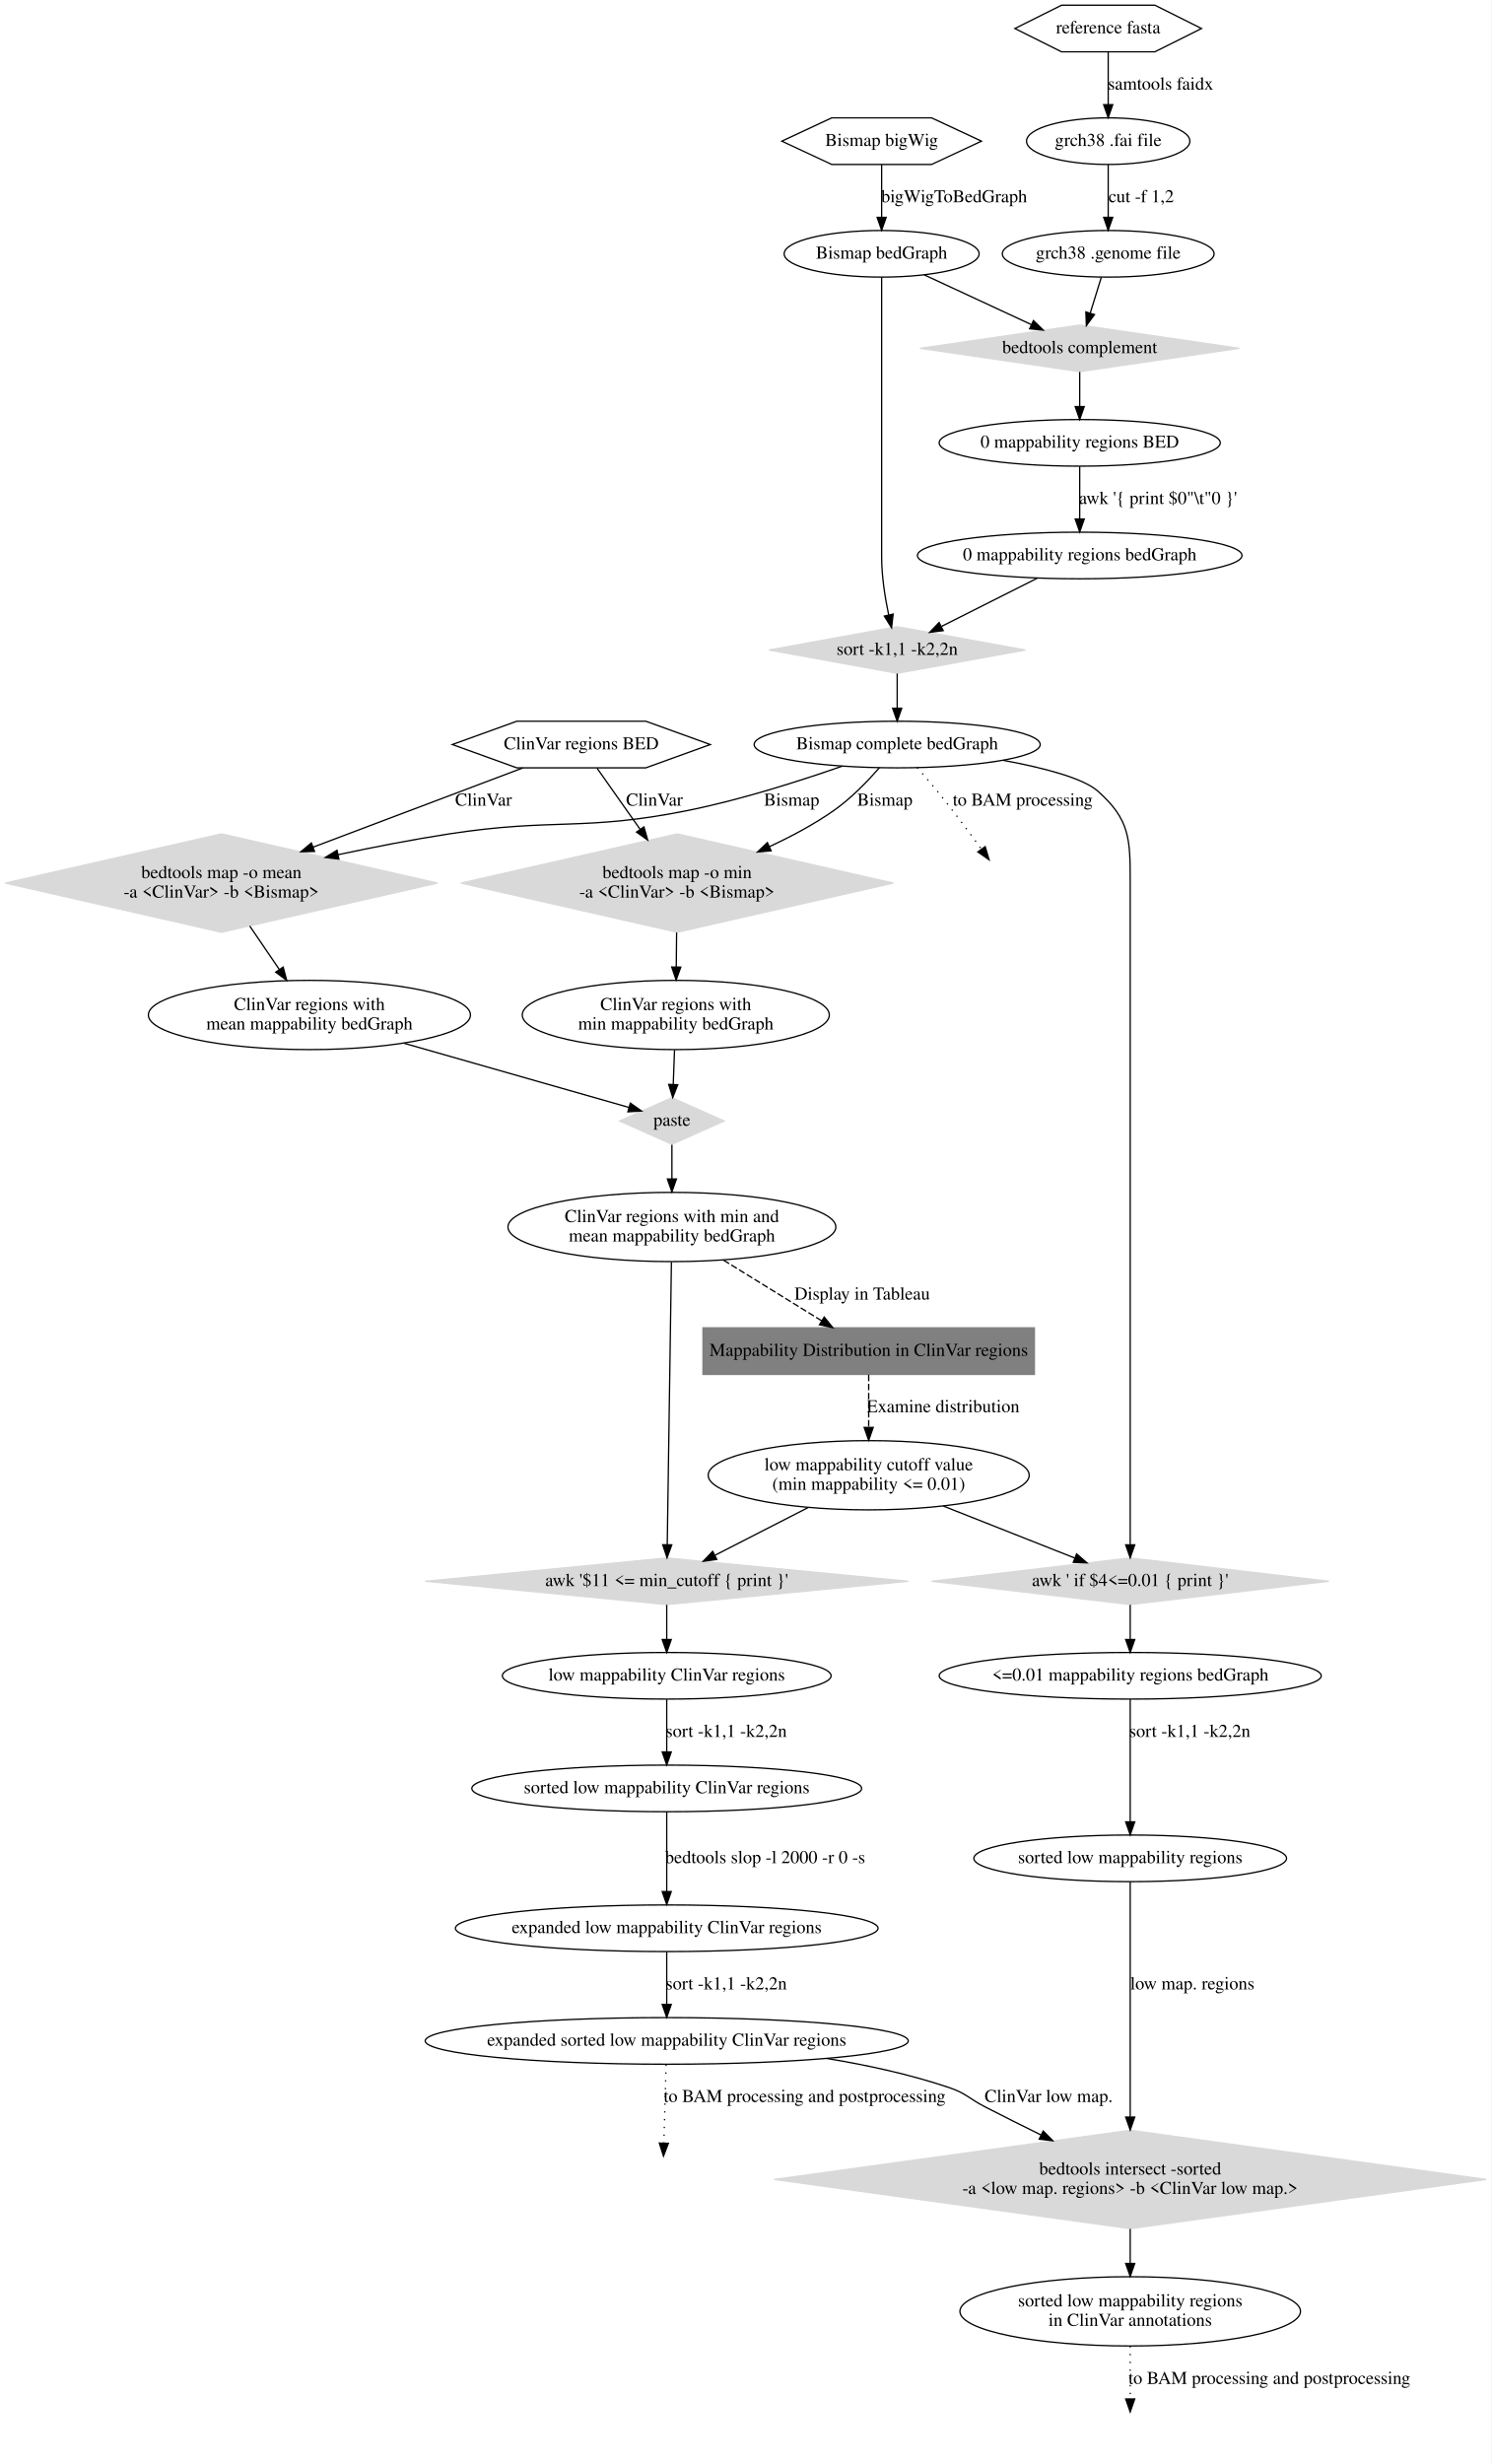
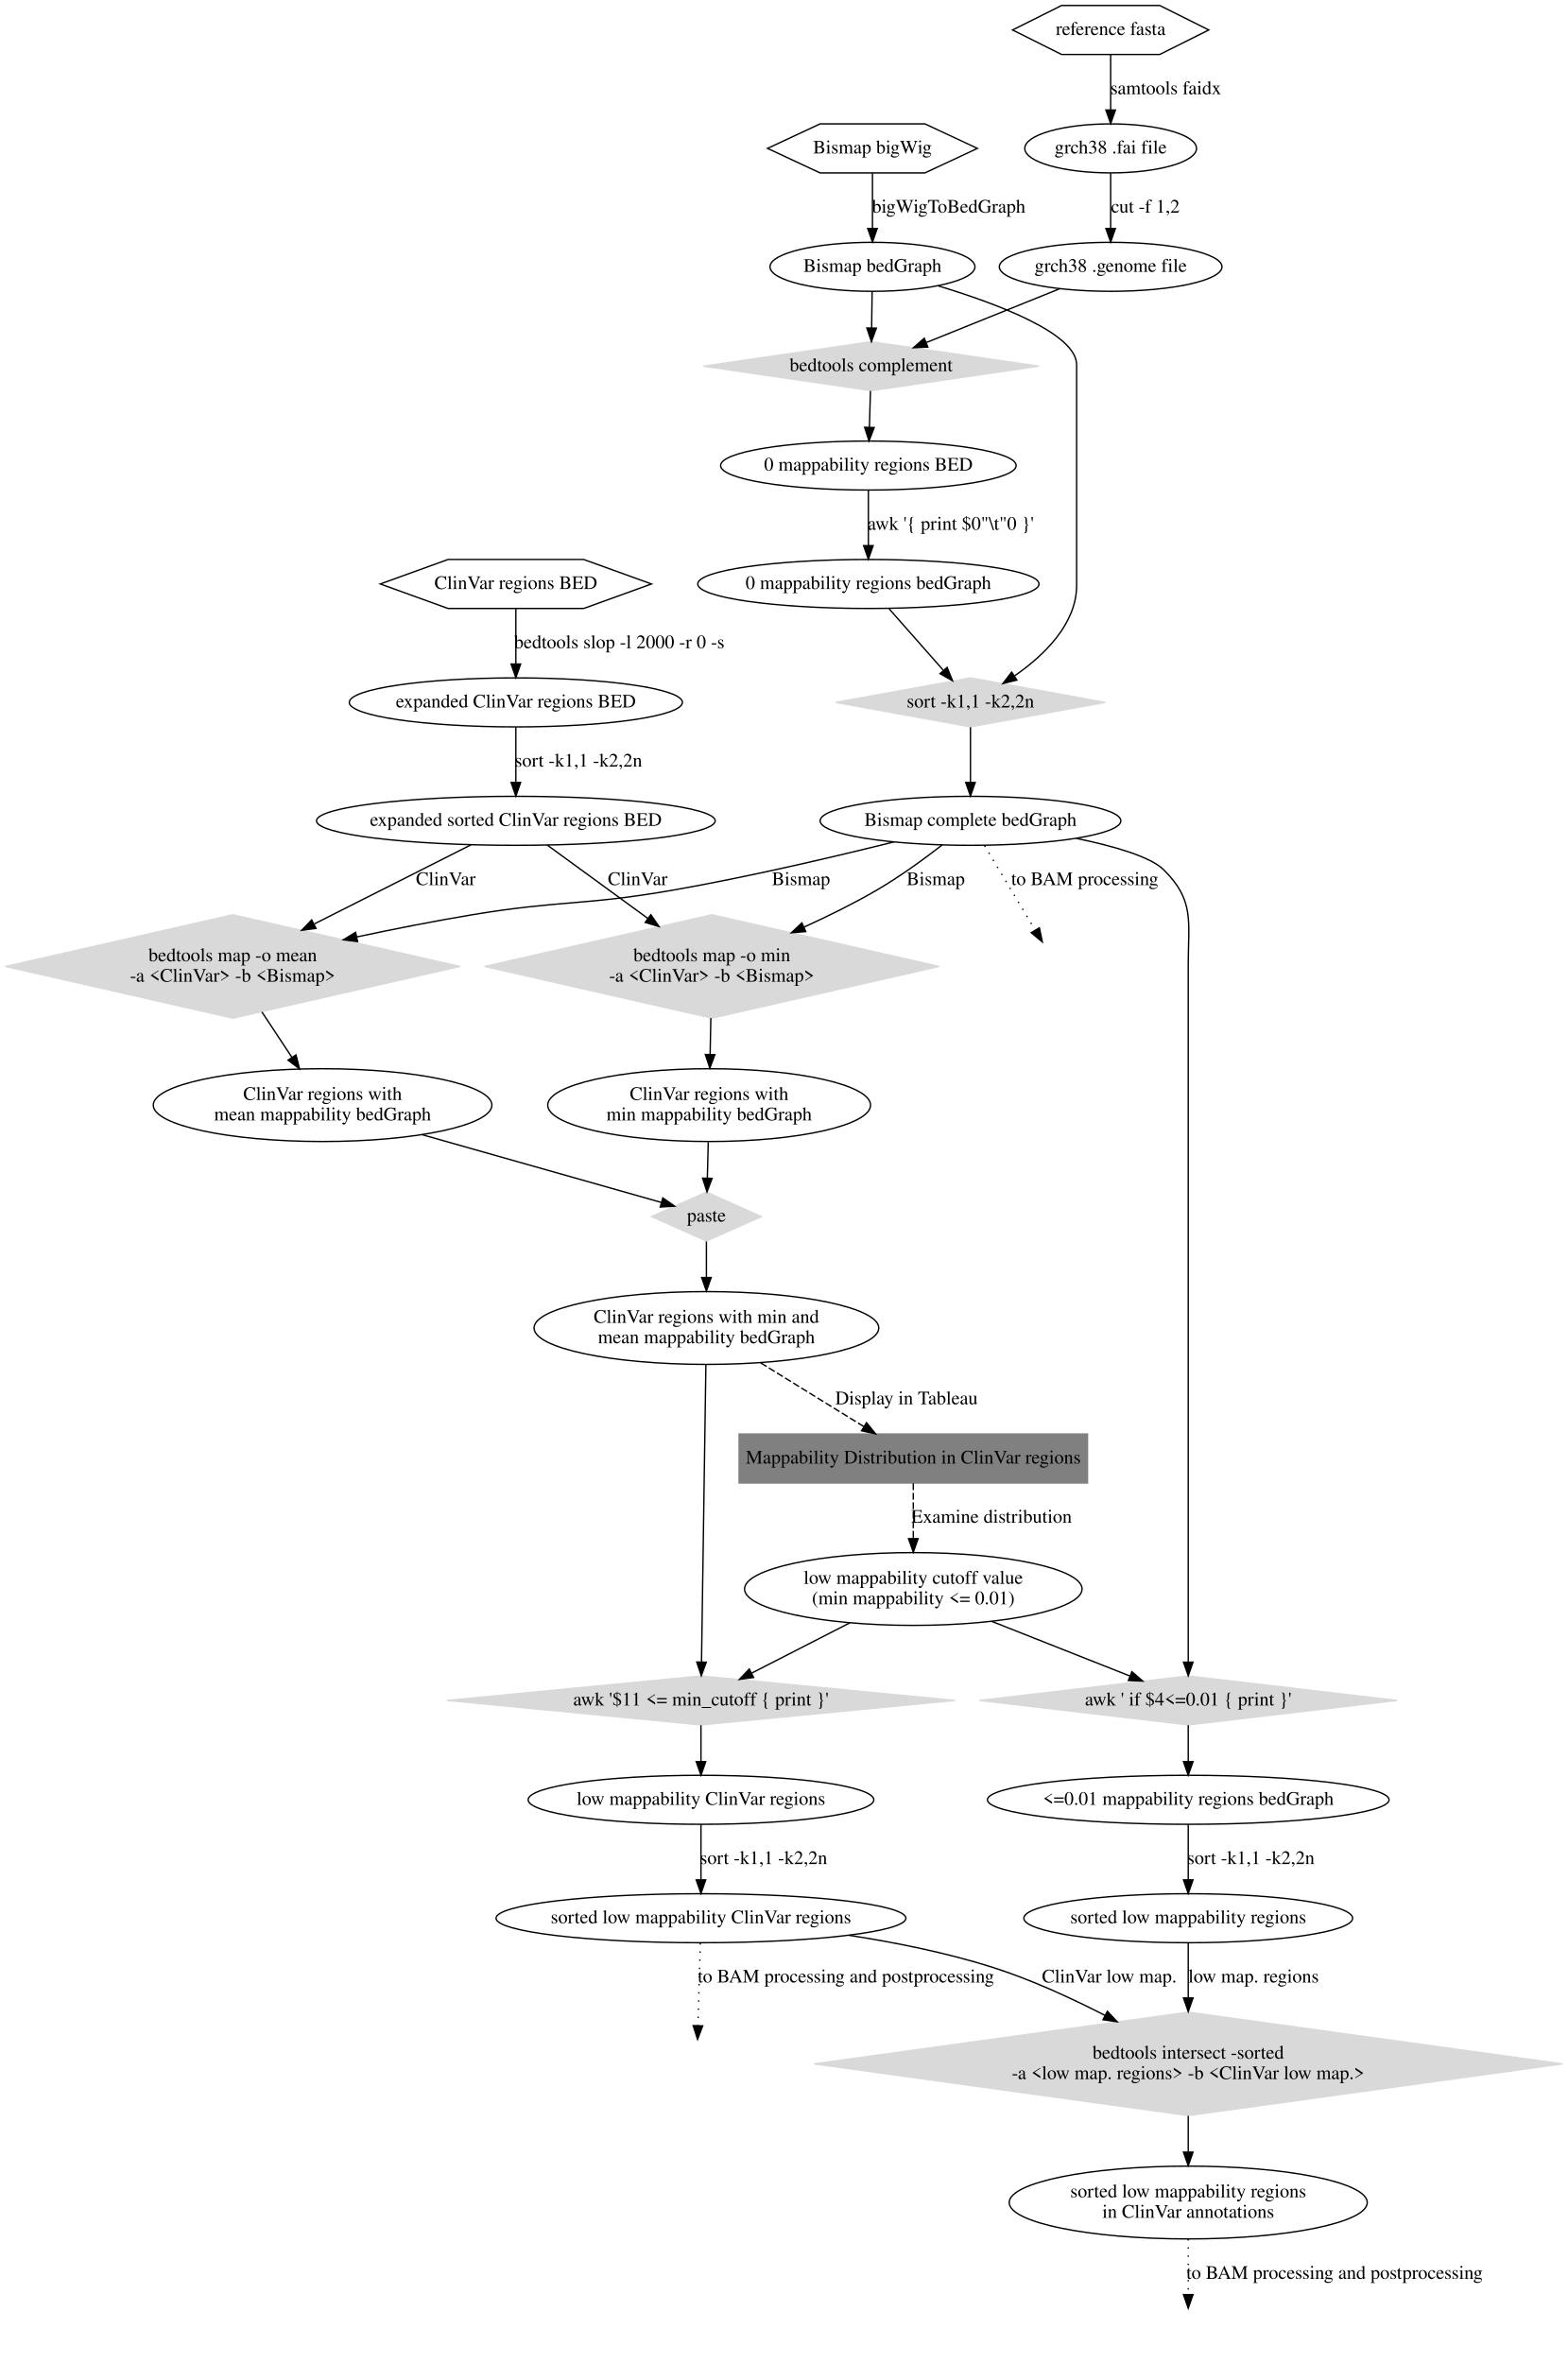
- <svg xmlns="http://www.w3.org/2000/svg" width="1152pt" height="1903pt" viewBox="0.00 0.00 1152.00 1902.96">
-   <g id="graph0" class="graph" transform="scale(1 1) rotate(0) translate(4 1898.96)">
-     <polygon fill="white" stroke="transparent" points="-4,4 -4,-1898.96 1148,-1898.96 1148,4 -4,4" />
+ <svg xmlns="http://www.w3.org/2000/svg" width="1152pt" height="1736pt" viewBox="0.00 0.00 1152.00 1735.96">
+   <g id="graph0" class="graph" transform="scale(1 1) rotate(0) translate(4 1731.96)">
+     <polygon fill="white" stroke="transparent" points="-4,4 -4,-1731.96 1148,-1731.96 1148,4 -4,4" />
    <g id="node1" class="node">
-       <polygon fill="none" stroke="black" points="544.63,-1323.96 494.82,-1341.96 395.18,-1341.96 345.37,-1323.96 395.18,-1305.96 494.82,-1305.96 544.63,-1323.96" />
-       <text text-anchor="middle" x="445" y="-1320.26" font-family="Times,serif" font-size="14.00">ClinVar regions BED</text>
+       <polygon fill="none" stroke="black" points="474.63,-1302.96 424.82,-1320.96 325.18,-1320.96 275.37,-1302.96 325.18,-1284.96 424.82,-1284.96 474.63,-1302.96" />
+       <text text-anchor="middle" x="375" y="-1299.26" font-family="Times,serif" font-size="14.00">ClinVar regions BED</text>
+     </g>
+     <g id="node32" class="node">
+       <ellipse fill="none" stroke="black" cx="375" cy="-1215.96" rx="122.38" ry="18" />
+       <text text-anchor="middle" x="375" y="-1212.26" font-family="Times,serif" font-size="14.00">expanded ClinVar regions BED</text>
+     </g>
+     <g id="edge34" class="edge">
+       <path fill="none" stroke="black" d="M375,-1284.76C375,-1273.12 375,-1257.51 375,-1244.2" />
+       <polygon fill="black" stroke="black" points="378.5,-1244.14 375,-1234.14 371.5,-1244.14 378.5,-1244.14" />
+       <text text-anchor="middle" x="451" y="-1255.76" font-family="Times,serif" font-size="14.00">bedtools slop -l 2000 -r 0 -s</text>
+     </g>
+     <g id="node2" class="node">
+       <polygon fill="none" stroke="black" points="884.09,-1709.96 848.05,-1727.96 775.95,-1727.96 739.91,-1709.96 775.95,-1691.96 848.05,-1691.96 884.09,-1709.96" />
+       <text text-anchor="middle" x="812" y="-1706.26" font-family="Times,serif" font-size="14.00">reference fasta</text>
+     </g>
+     <g id="node25" class="node">
+       <ellipse fill="none" stroke="black" cx="812" cy="-1622.96" rx="63.09" ry="18" />
+       <text text-anchor="middle" x="812" y="-1619.26" font-family="Times,serif" font-size="14.00">grch38 .fai file</text>
+     </g>
+     <g id="edge24" class="edge">
+       <path fill="none" stroke="black" d="M812,-1691.76C812,-1680.12 812,-1664.51 812,-1651.2" />
+       <polygon fill="black" stroke="black" points="815.5,-1651.14 812,-1641.14 808.5,-1651.14 815.5,-1651.14" />
+       <text text-anchor="middle" x="852.5" y="-1662.76" font-family="Times,serif" font-size="14.00">samtools faidx</text>
+     </g>
+     <g id="node3" class="node">
+       <ellipse fill="none" stroke="black" cx="637" cy="-1535.96" rx="75.29" ry="18" />
+       <text text-anchor="middle" x="637" y="-1532.26" font-family="Times,serif" font-size="14.00">Bismap bedGraph</text>
+     </g>
+     <g id="node4" class="node">
+       <polygon fill="#d9d9d9" stroke="#d9d9d9" points="709,-1233.96 609.96,-1215.96 709,-1197.96 808.04,-1215.96 709,-1233.96" />
+       <text text-anchor="middle" x="709" y="-1212.26" font-family="Times,serif" font-size="14.00">sort -k1,1 -k2,2n</text>
+     </g>
+     <g id="edge1" class="edge">
+       <path fill="none" stroke="black" d="M685.29,-1521.97C729.14,-1508.71 787,-1486.87 787,-1463.96 787,-1463.96 787,-1463.96 787,-1301.96 787,-1273.44 762.87,-1250.35 741.45,-1235.48" />
+       <polygon fill="black" stroke="black" points="743.1,-1232.37 732.83,-1229.8 739.26,-1238.22 743.1,-1232.37" />
+     </g>
+     <g id="node23" class="node">
+       <polygon fill="#d9d9d9" stroke="#d9d9d9" points="636,-1480.96 512.67,-1462.96 636,-1444.96 759.33,-1462.96 636,-1480.96" />
+       <text text-anchor="middle" x="636" y="-1459.26" font-family="Times,serif" font-size="14.00">bedtools complement</text>
+     </g>
+     <g id="edge22" class="edge">
+       <path fill="none" stroke="black" d="M636.76,-1517.77C636.64,-1509.75 636.51,-1500.01 636.38,-1491.03" />
+       <polygon fill="black" stroke="black" points="639.88,-1490.94 636.24,-1480.99 632.88,-1491.04 639.88,-1490.94" />
+     </g>
+     <g id="node5" class="node">
+       <ellipse fill="none" stroke="black" cx="709" cy="-1128.96" rx="110.48" ry="18" />
+       <text text-anchor="middle" x="709" y="-1125.26" font-family="Times,serif" font-size="14.00">Bismap complete bedGraph</text>
+     </g>
+     <g id="edge2" class="edge">
+       <path fill="none" stroke="black" d="M709,-1197.76C709,-1186.12 709,-1170.51 709,-1157.2" />
+       <polygon fill="black" stroke="black" points="712.5,-1157.14 709,-1147.14 705.5,-1157.14 712.5,-1157.14" />
+     </g>
+     <g id="edge3" class="edge">
+       <path fill="none" stroke="black" stroke-dasharray="1,5" d="M719.4,-1110.62C729.54,-1093.73 745.07,-1067.84 756.63,-1048.57" />
+       <polygon fill="black" stroke="black" points="759.65,-1050.35 761.79,-1039.98 753.64,-1046.75 759.65,-1050.35" />
+       <text text-anchor="middle" x="793" y="-1081.76" font-family="Times,serif" font-size="14.00">to BAM processing</text>
    </g>
    <g id="node9" class="node">
-       <polygon fill="#d9d9d9" stroke="#d9d9d9" points="519,-1254.96 352,-1216.96 519,-1178.96 686,-1216.96 519,-1254.96" />
-       <text text-anchor="middle" x="519" y="-1220.76" font-family="Times,serif" font-size="14.00">bedtools map -o min </text>
-       <text text-anchor="middle" x="519" y="-1205.76" font-family="Times,serif" font-size="14.00">-a &lt;ClinVar&gt; -b &lt;Bismap&gt;</text>
+       <polygon fill="#d9d9d9" stroke="#d9d9d9" points="519,-1059.96 352,-1021.96 519,-983.96 686,-1021.96 519,-1059.96" />
+       <text text-anchor="middle" x="519" y="-1025.76" font-family="Times,serif" font-size="14.00">bedtools map -o min </text>
+       <text text-anchor="middle" x="519" y="-1010.76" font-family="Times,serif" font-size="14.00">-a &lt;ClinVar&gt; -b &lt;Bismap&gt;</text>
+     </g>
+     <g id="edge7" class="edge">
+       <path fill="none" stroke="black" d="M688.3,-1111.28C674.97,-1100.96 657.01,-1087.85 640,-1077.96 623.18,-1068.18 604.32,-1058.88 586.58,-1050.8" />
+       <polygon fill="black" stroke="black" points="587.98,-1047.59 577.43,-1046.69 585.12,-1053.97 587.98,-1047.59" />
+       <text text-anchor="middle" x="683.5" y="-1081.76" font-family="Times,serif" font-size="14.00">Bismap</text>
+     </g>
+     <g id="node11" class="node">
+       <polygon fill="#d9d9d9" stroke="#d9d9d9" points="167,-1059.96 0,-1021.96 167,-983.96 334,-1021.96 167,-1059.96" />
+       <text text-anchor="middle" x="167" y="-1025.76" font-family="Times,serif" font-size="14.00">bedtools map -o mean </text>
+       <text text-anchor="middle" x="167" y="-1010.76" font-family="Times,serif" font-size="14.00">-a &lt;ClinVar&gt; -b &lt;Bismap&gt;</text>
+     </g>
+     <g id="edge9" class="edge">
+       <path fill="none" stroke="black" d="M652.6,-1113.41C608.56,-1102.45 545.7,-1087.7 490,-1077.96 425.16,-1066.62 407.93,-1070.74 343,-1059.96 315.29,-1055.36 285.33,-1049.42 258.11,-1043.66" />
+       <polygon fill="black" stroke="black" points="258.73,-1040.21 248.22,-1041.55 257.27,-1047.06 258.73,-1040.21" />
+       <text text-anchor="middle" x="584.5" y="-1081.76" font-family="Times,serif" font-size="14.00">Bismap</text>
+     </g>
+     <g id="node27" class="node">
+       <polygon fill="#d9d9d9" stroke="#d9d9d9" points="869,-500.74 715.5,-482.74 869,-464.74 1022.5,-482.74 869,-500.74" />
+       <text text-anchor="middle" x="869" y="-479.04" font-family="Times,serif" font-size="14.00">awk ' if $4&lt;=0.01 { print }'</text>
+     </g>
+     <g id="edge27" class="edge">
+       <path fill="none" stroke="black" d="M786.74,-1116.06C814.46,-1110.34 841.26,-1102.61 851,-1092.96 873.83,-1070.36 869,-1055.08 869,-1022.96 869,-1022.96 869,-1022.96 869,-563.61 869,-546.2 869,-526.66 869,-511.27" />
+       <polygon fill="black" stroke="black" points="872.5,-510.88 869,-500.88 865.5,-510.88 872.5,-510.88" />
+     </g>
+     <g id="node7" class="node">
+       <ellipse fill="none" stroke="black" cx="634" cy="-1302.96" rx="125.38" ry="18" />
+       <text text-anchor="middle" x="634" y="-1299.26" font-family="Times,serif" font-size="14.00">0 mappability regions bedGraph</text>
+     </g>
+     <g id="edge4" class="edge">
+       <path fill="none" stroke="black" d="M649.18,-1284.76C660.63,-1271.78 676.44,-1253.86 688.94,-1239.7" />
+       <polygon fill="black" stroke="black" points="691.86,-1241.68 695.85,-1231.86 686.61,-1237.05 691.86,-1241.68" />
+     </g>
+     <g id="node8" class="node">
+       <polygon fill="none" stroke="black" points="714.1,-1622.96 675.55,-1640.96 598.45,-1640.96 559.9,-1622.96 598.45,-1604.96 675.55,-1604.96 714.1,-1622.96" />
+       <text text-anchor="middle" x="637" y="-1619.26" font-family="Times,serif" font-size="14.00">Bismap bigWig</text>
+     </g>
+     <g id="edge5" class="edge">
+       <path fill="none" stroke="black" d="M637,-1604.76C637,-1593.12 637,-1577.51 637,-1564.2" />
+       <polygon fill="black" stroke="black" points="640.5,-1564.14 637,-1554.14 633.5,-1564.14 640.5,-1564.14" />
+       <text text-anchor="middle" x="693" y="-1575.76" font-family="Times,serif" font-size="14.00">bigWigToBedGraph</text>
+     </g>
+     <g id="node12" class="node">
+       <ellipse fill="none" stroke="black" cx="517" cy="-920.09" rx="118.59" ry="26.74" />
+       <text text-anchor="middle" x="517" y="-923.89" font-family="Times,serif" font-size="14.00">ClinVar regions with</text>
+       <text text-anchor="middle" x="517" y="-908.89" font-family="Times,serif" font-size="14.00"> min mappability bedGraph</text>
+     </g>
+     <g id="edge10" class="edge">
+       <path fill="none" stroke="black" d="M518.26,-984.06C518.09,-975.37 517.9,-966.11 517.73,-957.44" />
+       <polygon fill="black" stroke="black" points="521.22,-957.17 517.52,-947.24 514.22,-957.31 521.22,-957.17" />
+     </g>
+     <g id="node10" class="node">
+       <ellipse fill="none" stroke="black" cx="375" cy="-1128.96" rx="146.47" ry="18" />
+       <text text-anchor="middle" x="375" y="-1125.26" font-family="Times,serif" font-size="14.00">expanded sorted ClinVar regions BED</text>
    </g>
    <g id="edge6" class="edge">
-       <path fill="none" stroke="black" d="M457.22,-1305.62C466.24,-1292.82 478.89,-1274.87 490.4,-1258.54" />
-       <polygon fill="black" stroke="black" points="493.39,-1260.37 496.29,-1250.18 487.67,-1256.34 493.39,-1260.37" />
-       <text text-anchor="middle" x="501.5" y="-1276.76" font-family="Times,serif" font-size="14.00">ClinVar</text>
-     </g>
-     <g id="node10" class="node">
-       <polygon fill="#d9d9d9" stroke="#d9d9d9" points="167,-1254.96 0,-1216.96 167,-1178.96 334,-1216.96 167,-1254.96" />
-       <text text-anchor="middle" x="167" y="-1220.76" font-family="Times,serif" font-size="14.00">bedtools map -o mean </text>
-       <text text-anchor="middle" x="167" y="-1205.76" font-family="Times,serif" font-size="14.00">-a &lt;ClinVar&gt; -b &lt;Bismap&gt;</text>
+       <path fill="none" stroke="black" d="M398.14,-1111.09C417.99,-1096.61 447.24,-1075.29 471.99,-1057.24" />
+       <polygon fill="black" stroke="black" points="474.17,-1059.98 480.19,-1051.26 470.05,-1054.32 474.17,-1059.98" />
+       <text text-anchor="middle" x="464.5" y="-1081.76" font-family="Times,serif" font-size="14.00">ClinVar</text>
    </g>
    <g id="edge8" class="edge">
-       <path fill="none" stroke="black" d="M399.72,-1305.86C355.92,-1289.32 288.89,-1264 238,-1244.78" />
-       <polygon fill="black" stroke="black" points="238.96,-1241.4 228.37,-1241.14 236.49,-1247.95 238.96,-1241.4" />
-       <text text-anchor="middle" x="369.5" y="-1276.76" font-family="Times,serif" font-size="14.00">ClinVar</text>
-     </g>
-     <g id="node2" class="node">
-       <polygon fill="none" stroke="black" points="924.09,-1876.96 888.05,-1894.96 815.95,-1894.96 779.91,-1876.96 815.95,-1858.96 888.05,-1858.96 924.09,-1876.96" />
-       <text text-anchor="middle" x="852" y="-1873.26" font-family="Times,serif" font-size="14.00">reference fasta</text>
-     </g>
-     <g id="node25" class="node">
-       <ellipse fill="none" stroke="black" cx="852" cy="-1789.96" rx="63.09" ry="18" />
-       <text text-anchor="middle" x="852" y="-1786.26" font-family="Times,serif" font-size="14.00">grch38 .fai file</text>
-     </g>
-     <g id="edge24" class="edge">
-       <path fill="none" stroke="black" d="M852,-1858.76C852,-1847.12 852,-1831.51 852,-1818.2" />
-       <polygon fill="black" stroke="black" points="855.5,-1818.14 852,-1808.14 848.5,-1818.14 855.5,-1818.14" />
-       <text text-anchor="middle" x="892.5" y="-1829.76" font-family="Times,serif" font-size="14.00">samtools faidx</text>
-     </g>
-     <g id="node3" class="node">
-       <ellipse fill="none" stroke="black" cx="677" cy="-1702.96" rx="75.29" ry="18" />
-       <text text-anchor="middle" x="677" y="-1699.26" font-family="Times,serif" font-size="14.00">Bismap bedGraph</text>
-     </g>
-     <g id="node4" class="node">
-       <polygon fill="#d9d9d9" stroke="#d9d9d9" points="689,-1414.96 589.96,-1396.96 689,-1378.96 788.04,-1396.96 689,-1414.96" />
-       <text text-anchor="middle" x="689" y="-1393.26" font-family="Times,serif" font-size="14.00">sort -k1,1 -k2,2n</text>
-     </g>
-     <g id="edge1" class="edge">
-       <path fill="none" stroke="black" d="M677,-1684.74C677,-1670.37 677,-1649.33 677,-1630.96 677,-1630.96 677,-1630.96 677,-1468.96 677,-1453.97 679.63,-1437.44 682.43,-1424.1" />
-       <polygon fill="black" stroke="black" points="685.88,-1424.71 684.67,-1414.18 679.06,-1423.17 685.88,-1424.71" />
-     </g>
-     <g id="node23" class="node">
-       <polygon fill="#d9d9d9" stroke="#d9d9d9" points="830,-1647.96 706.67,-1629.96 830,-1611.96 953.33,-1629.96 830,-1647.96" />
-       <text text-anchor="middle" x="830" y="-1626.26" font-family="Times,serif" font-size="14.00">bedtools complement</text>
-     </g>
-     <g id="edge22" class="edge">
-       <path fill="none" stroke="black" d="M709.82,-1686.73C734.11,-1675.46 767.24,-1660.08 792.57,-1648.33" />
-       <polygon fill="black" stroke="black" points="794.26,-1651.41 801.85,-1644.02 791.31,-1645.06 794.26,-1651.41" />
-     </g>
-     <g id="node5" class="node">
-       <ellipse fill="none" stroke="black" cx="689" cy="-1323.96" rx="110.48" ry="18" />
-       <text text-anchor="middle" x="689" y="-1320.26" font-family="Times,serif" font-size="14.00">Bismap complete bedGraph</text>
-     </g>
-     <g id="edge2" class="edge">
-       <path fill="none" stroke="black" d="M689,-1378.77C689,-1370.75 689,-1361.01 689,-1352.03" />
-       <polygon fill="black" stroke="black" points="692.5,-1351.99 689,-1341.99 685.5,-1351.99 692.5,-1351.99" />
-     </g>
-     <g id="edge3" class="edge">
-       <path fill="none" stroke="black" stroke-dasharray="1,5" d="M704.44,-1306.12C709.5,-1300.44 715.09,-1294.01 720,-1287.96 731.74,-1273.5 744.21,-1256.77 753.99,-1243.29" />
-       <polygon fill="black" stroke="black" points="756.99,-1245.12 760,-1234.96 751.31,-1241.02 756.99,-1245.12" />
-       <text text-anchor="middle" x="786" y="-1276.76" font-family="Times,serif" font-size="14.00">to BAM processing</text>
-     </g>
-     <g id="edge7" class="edge">
-       <path fill="none" stroke="black" d="M675.31,-1306.08C666.14,-1295.57 653.34,-1282.3 640,-1272.96 624.85,-1262.35 607.33,-1252.99 590.4,-1245.14" />
-       <polygon fill="black" stroke="black" points="591.63,-1241.86 581.07,-1240.94 588.75,-1248.24 591.63,-1241.86" />
-       <text text-anchor="middle" x="679.5" y="-1276.76" font-family="Times,serif" font-size="14.00">Bismap</text>
-     </g>
-     <g id="edge9" class="edge">
-       <path fill="none" stroke="black" d="M646.63,-1307.3C614.3,-1295.99 568.41,-1281.29 527,-1272.96 446.44,-1256.76 424.22,-1267.43 343,-1254.96 314.96,-1250.66 284.66,-1244.75 257.23,-1238.91" />
-       <polygon fill="black" stroke="black" points="257.78,-1235.45 247.27,-1236.77 256.31,-1242.3 257.78,-1235.45" />
-       <text text-anchor="middle" x="607.5" y="-1276.76" font-family="Times,serif" font-size="14.00">Bismap</text>
-     </g>
-     <g id="node27" class="node">
-       <polygon fill="#d9d9d9" stroke="#d9d9d9" points="869,-695.74 715.5,-677.74 869,-659.74 1022.5,-677.74 869,-695.74" />
-       <text text-anchor="middle" x="869" y="-674.04" font-family="Times,serif" font-size="14.00">awk ' if $4&lt;=0.01 { print }'</text>
-     </g>
-     <g id="edge27" class="edge">
-       <path fill="none" stroke="black" d="M770.82,-1311.77C801.88,-1306.04 832.54,-1298.11 844,-1287.96 868.73,-1266.06 869,-1251 869,-1217.96 869,-1217.96 869,-1217.96 869,-758.61 869,-741.2 869,-721.66 869,-706.27" />
-       <polygon fill="black" stroke="black" points="872.5,-705.88 869,-695.88 865.5,-705.88 872.5,-705.88" />
-     </g>
-     <g id="node7" class="node">
-       <ellipse fill="none" stroke="black" cx="830" cy="-1469.96" rx="125.38" ry="18" />
-       <text text-anchor="middle" x="830" y="-1466.26" font-family="Times,serif" font-size="14.00">0 mappability regions bedGraph</text>
-     </g>
-     <g id="edge4" class="edge">
-       <path fill="none" stroke="black" d="M797.3,-1452.49C775.09,-1441.31 745.77,-1426.55 723.24,-1415.2" />
-       <polygon fill="black" stroke="black" points="724.55,-1411.94 714.05,-1410.57 721.4,-1418.2 724.55,-1411.94" />
-     </g>
-     <g id="node8" class="node">
-       <polygon fill="none" stroke="black" points="754.1,-1789.96 715.55,-1807.96 638.45,-1807.96 599.9,-1789.96 638.45,-1771.96 715.55,-1771.96 754.1,-1789.96" />
-       <text text-anchor="middle" x="677" y="-1786.26" font-family="Times,serif" font-size="14.00">Bismap bigWig</text>
-     </g>
-     <g id="edge5" class="edge">
-       <path fill="none" stroke="black" d="M677,-1771.76C677,-1760.12 677,-1744.51 677,-1731.2" />
-       <polygon fill="black" stroke="black" points="680.5,-1731.14 677,-1721.14 673.5,-1731.14 680.5,-1731.14" />
-       <text text-anchor="middle" x="733" y="-1742.76" font-family="Times,serif" font-size="14.00">bigWigToBedGraph</text>
-     </g>
-     <g id="node11" class="node">
-       <ellipse fill="none" stroke="black" cx="518" cy="-1115.09" rx="118.59" ry="26.74" />
-       <text text-anchor="middle" x="518" y="-1118.89" font-family="Times,serif" font-size="14.00">ClinVar regions with</text>
-       <text text-anchor="middle" x="518" y="-1103.89" font-family="Times,serif" font-size="14.00"> min mappability bedGraph</text>
-     </g>
-     <g id="edge10" class="edge">
-       <path fill="none" stroke="black" d="M518.63,-1178.77C518.54,-1170.1 518.45,-1160.87 518.36,-1152.25" />
-       <polygon fill="black" stroke="black" points="521.86,-1152.06 518.26,-1142.09 514.86,-1152.13 521.86,-1152.06" />
-     </g>
-     <g id="node12" class="node">
-       <ellipse fill="none" stroke="black" cx="235" cy="-1115.09" rx="124.4" ry="26.74" />
-       <text text-anchor="middle" x="235" y="-1118.89" font-family="Times,serif" font-size="14.00">ClinVar regions with</text>
-       <text text-anchor="middle" x="235" y="-1103.89" font-family="Times,serif" font-size="14.00"> mean mappability bedGraph</text>
+       <path fill="none" stroke="black" d="M342.04,-1111.32C311.21,-1095.76 264.41,-1072.13 226.96,-1053.23" />
+       <polygon fill="black" stroke="black" points="228.16,-1049.91 217.65,-1048.53 225,-1056.16 228.16,-1049.91" />
+       <text text-anchor="middle" x="323.5" y="-1081.76" font-family="Times,serif" font-size="14.00">ClinVar</text>
+     </g>
+     <g id="node13" class="node">
+       <ellipse fill="none" stroke="black" cx="233" cy="-920.09" rx="124.4" ry="26.74" />
+       <text text-anchor="middle" x="233" y="-923.89" font-family="Times,serif" font-size="14.00">ClinVar regions with</text>
+       <text text-anchor="middle" x="233" y="-908.89" font-family="Times,serif" font-size="14.00"> mean mappability bedGraph</text>
    </g>
    <g id="edge11" class="edge">
-       <path fill="none" stroke="black" d="M188.89,-1183.81C196.18,-1173.1 204.33,-1161.14 211.72,-1150.28" />
-       <polygon fill="black" stroke="black" points="214.72,-1152.09 217.46,-1141.86 208.94,-1148.15 214.72,-1152.09" />
-     </g>
-     <g id="node13" class="node">
-       <polygon fill="#d9d9d9" stroke="#d9d9d9" points="515,-1051.22 474.61,-1033.22 515,-1015.22 555.39,-1033.22 515,-1051.22" />
-       <text text-anchor="middle" x="515" y="-1029.52" font-family="Times,serif" font-size="14.00">paste</text>
+       <path fill="none" stroke="black" d="M188.43,-988.54C195.5,-977.84 203.38,-965.92 210.52,-955.1" />
+       <polygon fill="black" stroke="black" points="213.47,-956.99 216.06,-946.72 207.63,-953.13 213.47,-956.99" />
+     </g>
+     <g id="node14" class="node">
+       <polygon fill="#d9d9d9" stroke="#d9d9d9" points="515,-856.22 474.61,-838.22 515,-820.22 555.39,-838.22 515,-856.22" />
+       <text text-anchor="middle" x="515" y="-834.52" font-family="Times,serif" font-size="14.00">paste</text>
    </g>
    <g id="edge12" class="edge">
-       <path fill="none" stroke="black" d="M517.02,-1087.94C516.7,-1079.49 516.35,-1070.11 516.03,-1061.58" />
-       <polygon fill="black" stroke="black" points="519.52,-1061.23 515.64,-1051.37 512.52,-1061.49 519.52,-1061.23" />
+       <path fill="none" stroke="black" d="M516.35,-892.94C516.13,-884.49 515.9,-875.11 515.69,-866.58" />
+       <polygon fill="black" stroke="black" points="519.18,-866.28 515.43,-856.37 512.18,-866.45 519.18,-866.28" />
    </g>
    <g id="edge14" class="edge">
-       <path fill="none" stroke="black" d="M308.2,-1093.21C364.34,-1077.2 439.18,-1055.85 481.72,-1043.71" />
-       <polygon fill="black" stroke="black" points="482.9,-1047.02 491.56,-1040.91 480.98,-1040.29 482.9,-1047.02" />
-     </g>
-     <g id="node14" class="node">
-       <ellipse fill="none" stroke="black" cx="515" cy="-951.35" rx="126.64" ry="26.74" />
-       <text text-anchor="middle" x="515" y="-955.15" font-family="Times,serif" font-size="14.00">ClinVar regions with min and</text>
-       <text text-anchor="middle" x="515" y="-940.15" font-family="Times,serif" font-size="14.00"> mean mappability bedGraph</text>
+       <path fill="none" stroke="black" d="M306.36,-898.31C363.16,-882.22 439.17,-860.7 482.01,-848.56" />
+       <polygon fill="black" stroke="black" points="482.98,-851.93 491.65,-845.84 481.07,-845.19 482.98,-851.93" />
+     </g>
+     <g id="node15" class="node">
+       <ellipse fill="none" stroke="black" cx="515" cy="-756.35" rx="126.64" ry="26.74" />
+       <text text-anchor="middle" x="515" y="-760.15" font-family="Times,serif" font-size="14.00">ClinVar regions with min and</text>
+       <text text-anchor="middle" x="515" y="-745.15" font-family="Times,serif" font-size="14.00"> mean mappability bedGraph</text>
    </g>
    <g id="edge13" class="edge">
-       <path fill="none" stroke="black" d="M515,-1014.89C515,-1007.16 515,-997.74 515,-988.58" />
-       <polygon fill="black" stroke="black" points="518.5,-988.45 515,-978.45 511.5,-988.45 518.5,-988.45" />
-     </g>
-     <g id="node15" class="node">
-       <polygon fill="gray" stroke="gray" points="795,-873.48 539,-873.48 539,-837.48 795,-837.48 795,-873.48" />
-       <text text-anchor="middle" x="667" y="-851.78" font-family="Times,serif" font-size="14.00">Mappability Distribution in ClinVar regions</text>
+       <path fill="none" stroke="black" d="M515,-819.89C515,-812.16 515,-802.74 515,-793.58" />
+       <polygon fill="black" stroke="black" points="518.5,-793.45 515,-783.45 511.5,-793.45 518.5,-793.45" />
+     </g>
+     <g id="node16" class="node">
+       <polygon fill="gray" stroke="gray" points="795,-678.48 539,-678.48 539,-642.48 795,-642.48 795,-678.48" />
+       <text text-anchor="middle" x="667" y="-656.78" font-family="Times,serif" font-size="14.00">Mappability Distribution in ClinVar regions</text>
    </g>
    <g id="edge15" class="edge">
-       <path fill="none" stroke="black" stroke-dasharray="5,2" d="M554.94,-925.69C578.39,-911.2 607.8,-893.04 630.61,-878.95" />
-       <polygon fill="black" stroke="black" points="632.64,-881.81 639.31,-873.58 628.97,-875.85 632.64,-881.81" />
-       <text text-anchor="middle" x="662" y="-895.28" font-family="Times,serif" font-size="14.00">Display in Tableau</text>
+       <path fill="none" stroke="black" stroke-dasharray="5,2" d="M554.94,-730.69C578.39,-716.2 607.8,-698.04 630.61,-683.95" />
+       <polygon fill="black" stroke="black" points="632.64,-686.81 639.31,-678.58 628.97,-680.85 632.64,-686.81" />
+       <text text-anchor="middle" x="662" y="-700.28" font-family="Times,serif" font-size="14.00">Display in Tableau</text>
+     </g>
+     <g id="node19" class="node">
+       <polygon fill="#d9d9d9" stroke="#d9d9d9" points="511,-500.74 324.32,-482.74 511,-464.74 697.68,-482.74 511,-500.74" />
+       <text text-anchor="middle" x="511" y="-479.04" font-family="Times,serif" font-size="14.00">awk '$11 &lt;= min_cutoff { print }'</text>
+     </g>
+     <g id="edge19" class="edge">
+       <path fill="none" stroke="black" d="M514.62,-729.31C513.86,-677.86 512.18,-563.66 511.4,-511.14" />
+       <polygon fill="black" stroke="black" points="514.9,-510.86 511.25,-500.91 507.9,-510.96 514.9,-510.86" />
    </g>
    <g id="node18" class="node">
-       <polygon fill="#d9d9d9" stroke="#d9d9d9" points="511,-695.74 324.32,-677.74 511,-659.74 697.68,-677.74 511,-695.74" />
-       <text text-anchor="middle" x="511" y="-674.04" font-family="Times,serif" font-size="14.00">awk '$11 &lt;= min_cutoff { print }'</text>
-     </g>
-     <g id="edge19" class="edge">
-       <path fill="none" stroke="black" d="M514.62,-924.31C513.86,-872.86 512.18,-758.66 511.4,-706.14" />
-       <polygon fill="black" stroke="black" points="514.9,-705.86 511.25,-695.91 507.9,-705.96 514.9,-705.86" />
-     </g>
-     <g id="node17" class="node">
-       <ellipse fill="none" stroke="black" cx="667" cy="-759.61" rx="123.99" ry="26.74" />
-       <text text-anchor="middle" x="667" y="-763.41" font-family="Times,serif" font-size="14.00">low mappability cutoff value</text>
-       <text text-anchor="middle" x="667" y="-748.41" font-family="Times,serif" font-size="14.00">(min mappability &lt;= 0.01)</text>
+       <ellipse fill="none" stroke="black" cx="667" cy="-564.61" rx="123.99" ry="26.74" />
+       <text text-anchor="middle" x="667" y="-568.41" font-family="Times,serif" font-size="14.00">low mappability cutoff value</text>
+       <text text-anchor="middle" x="667" y="-553.41" font-family="Times,serif" font-size="14.00">(min mappability &lt;= 0.01)</text>
    </g>
    <g id="edge16" class="edge">
-       <path fill="none" stroke="black" stroke-dasharray="5,2" d="M667,-837.26C667,-825.96 667,-810.75 667,-796.86" />
-       <polygon fill="black" stroke="black" points="670.5,-796.58 667,-786.58 663.5,-796.58 670.5,-796.58" />
-       <text text-anchor="middle" x="724.5" y="-808.28" font-family="Times,serif" font-size="14.00">Examine distribution</text>
+       <path fill="none" stroke="black" stroke-dasharray="5,2" d="M667,-642.26C667,-630.96 667,-615.75 667,-601.86" />
+       <polygon fill="black" stroke="black" points="670.5,-601.58 667,-591.58 663.5,-601.58 670.5,-601.58" />
+       <text text-anchor="middle" x="724.5" y="-613.28" font-family="Times,serif" font-size="14.00">Examine distribution</text>
    </g>
    <g id="edge17" class="edge">
-       <path fill="none" stroke="black" d="M620.19,-734.65C597.21,-722.88 569.9,-708.9 548.34,-697.86" />
-       <polygon fill="black" stroke="black" points="549.68,-694.61 539.18,-693.17 546.49,-700.84 549.68,-694.61" />
+       <path fill="none" stroke="black" d="M620.19,-539.65C597.21,-527.88 569.9,-513.9 548.34,-502.86" />
+       <polygon fill="black" stroke="black" points="549.68,-499.61 539.18,-498.17 546.49,-505.84 549.68,-499.61" />
    </g>
    <g id="edge28" class="edge">
-       <path fill="none" stroke="black" d="M724.61,-735.83C756.88,-723.07 796.45,-707.43 826,-695.74" />
-       <polygon fill="black" stroke="black" points="827.59,-698.88 835.61,-691.94 825.02,-692.37 827.59,-698.88" />
-     </g>
-     <g id="node19" class="node">
-       <ellipse fill="none" stroke="black" cx="511" cy="-604.74" rx="126.98" ry="18" />
-       <text text-anchor="middle" x="511" y="-601.04" font-family="Times,serif" font-size="14.00">low mappability ClinVar regions</text>
+       <path fill="none" stroke="black" d="M724.61,-540.83C756.88,-528.07 796.45,-512.43 826,-500.74" />
+       <polygon fill="black" stroke="black" points="827.59,-503.88 835.61,-496.94 825.02,-497.37 827.59,-503.88" />
+     </g>
+     <g id="node20" class="node">
+       <ellipse fill="none" stroke="black" cx="511" cy="-409.74" rx="126.98" ry="18" />
+       <text text-anchor="middle" x="511" y="-406.04" font-family="Times,serif" font-size="14.00">low mappability ClinVar regions</text>
    </g>
    <g id="edge18" class="edge">
-       <path fill="none" stroke="black" d="M511,-659.55C511,-651.53 511,-641.79 511,-632.81" />
-       <polygon fill="black" stroke="black" points="514.5,-632.77 511,-622.77 507.5,-632.77 514.5,-632.77" />
-     </g>
-     <g id="node20" class="node">
-       <ellipse fill="none" stroke="black" cx="511" cy="-517.74" rx="150.57" ry="18" />
-       <text text-anchor="middle" x="511" y="-514.04" font-family="Times,serif" font-size="14.00">sorted low mappability ClinVar regions</text>
+       <path fill="none" stroke="black" d="M511,-464.55C511,-456.53 511,-446.79 511,-437.81" />
+       <polygon fill="black" stroke="black" points="514.5,-437.77 511,-427.77 507.5,-437.77 514.5,-437.77" />
+     </g>
+     <g id="node21" class="node">
+       <ellipse fill="none" stroke="black" cx="511" cy="-322.74" rx="150.57" ry="18" />
+       <text text-anchor="middle" x="511" y="-319.04" font-family="Times,serif" font-size="14.00">sorted low mappability ClinVar regions</text>
    </g>
    <g id="edge20" class="edge">
-       <path fill="none" stroke="black" d="M511,-586.54C511,-574.9 511,-559.29 511,-545.98" />
-       <polygon fill="black" stroke="black" points="514.5,-545.92 511,-535.92 507.5,-545.92 514.5,-545.92" />
-       <text text-anchor="middle" x="557" y="-557.54" font-family="Times,serif" font-size="14.00">sort -k1,1 -k2,2n</text>
-     </g>
-     <g id="node32" class="node">
-       <ellipse fill="none" stroke="black" cx="511" cy="-409.74" rx="163.27" ry="18" />
-       <text text-anchor="middle" x="511" y="-406.04" font-family="Times,serif" font-size="14.00">expanded low mappability ClinVar regions</text>
-     </g>
-     <g id="edge34" class="edge">
-       <path fill="none" stroke="black" d="M511,-499.71C511,-483.12 511,-457.62 511,-438.17" />
-       <polygon fill="black" stroke="black" points="514.5,-438.08 511,-428.08 507.5,-438.08 514.5,-438.08" />
-       <text text-anchor="middle" x="587" y="-460.04" font-family="Times,serif" font-size="14.00">bedtools slop -l 2000 -r 0 -s</text>
-     </g>
-     <g id="node21" class="node">
-       <ellipse fill="none" stroke="black" cx="511" cy="-322.74" rx="186.57" ry="18" />
-       <text text-anchor="middle" x="511" y="-319.04" font-family="Times,serif" font-size="14.00">expanded sorted low mappability ClinVar regions</text>
+       <path fill="none" stroke="black" d="M511,-391.54C511,-379.9 511,-364.29 511,-350.98" />
+       <polygon fill="black" stroke="black" points="514.5,-350.92 511,-340.92 507.5,-350.92 514.5,-350.92" />
+       <text text-anchor="middle" x="557" y="-362.54" font-family="Times,serif" font-size="14.00">sort -k1,1 -k2,2n</text>
    </g>
    <g id="edge21" class="edge">
      <path fill="none" stroke="black" stroke-dasharray="1,5" d="M510.5,-304.4C510.03,-287.96 509.32,-263.02 508.78,-243.93" />
      <polygon fill="black" stroke="black" points="512.27,-243.65 508.49,-233.76 505.27,-243.85 512.27,-243.65" />
      <text text-anchor="middle" x="617.5" y="-275.54" font-family="Times,serif" font-size="14.00">to BAM processing and postprocessing</text>
    </g>
    <g id="node30" class="node">
      <polygon fill="#d9d9d9" stroke="#d9d9d9" points="869,-253.74 594,-215.74 869,-177.74 1144,-215.74 869,-253.74" />
      <text text-anchor="middle" x="869" y="-219.54" font-family="Times,serif" font-size="14.00">bedtools intersect -sorted </text>
      <text text-anchor="middle" x="869" y="-204.54" font-family="Times,serif" font-size="14.00">-a &lt;low map. regions&gt; -b &lt;ClinVar low map.&gt;</text>
    </g>
    <g id="edge37" class="edge">
-       <path fill="none" stroke="black" d="M634.38,-309.24C665.75,-304.08 699.04,-296.85 729,-286.74 742.38,-282.23 744.44,-278.19 757,-271.74 770.83,-264.64 785.71,-257.2 799.97,-250.16" />
-       <polygon fill="black" stroke="black" points="801.8,-253.16 809.23,-245.61 798.71,-246.88 801.8,-253.16" />
-       <text text-anchor="middle" x="806" y="-275.54" font-family="Times,serif" font-size="14.00">ClinVar low map.</text>
+       <path fill="none" stroke="black" d="M619.66,-310.21C653.86,-304.93 691.45,-297.39 725,-286.74 753.2,-277.79 782.84,-264.18 807.85,-251.34" />
+       <polygon fill="black" stroke="black" points="809.59,-254.38 816.84,-246.65 806.36,-248.17 809.59,-254.38" />
+       <text text-anchor="middle" x="811" y="-275.54" font-family="Times,serif" font-size="14.00">ClinVar low map.</text>
    </g>
    <g id="node24" class="node">
-       <ellipse fill="none" stroke="black" cx="830" cy="-1556.96" rx="108.58" ry="18" />
-       <text text-anchor="middle" x="830" y="-1553.26" font-family="Times,serif" font-size="14.00">0 mappability regions BED</text>
+       <ellipse fill="none" stroke="black" cx="634" cy="-1389.96" rx="108.58" ry="18" />
+       <text text-anchor="middle" x="634" y="-1386.26" font-family="Times,serif" font-size="14.00">0 mappability regions BED</text>
    </g>
    <g id="edge23" class="edge">
-       <path fill="none" stroke="black" d="M830,-1611.77C830,-1603.75 830,-1594.01 830,-1585.03" />
-       <polygon fill="black" stroke="black" points="833.5,-1584.99 830,-1574.99 826.5,-1584.99 833.5,-1584.99" />
+       <path fill="none" stroke="black" d="M635.52,-1444.77C635.29,-1436.75 635.02,-1427.01 634.76,-1418.03" />
+       <polygon fill="black" stroke="black" points="638.26,-1417.89 634.48,-1407.99 631.26,-1418.08 638.26,-1417.89" />
    </g>
    <g id="edge30" class="edge">
-       <path fill="none" stroke="black" d="M830,-1538.76C830,-1527.12 830,-1511.51 830,-1498.2" />
-       <polygon fill="black" stroke="black" points="833.5,-1498.14 830,-1488.14 826.5,-1498.14 833.5,-1498.14" />
-       <text text-anchor="middle" x="890.5" y="-1509.76" font-family="Times,serif" font-size="14.00">awk '{ print $0"\t"0 }'</text>
+       <path fill="none" stroke="black" d="M634,-1371.76C634,-1360.12 634,-1344.51 634,-1331.2" />
+       <polygon fill="black" stroke="black" points="637.5,-1331.14 634,-1321.14 630.5,-1331.14 637.5,-1331.14" />
+       <text text-anchor="middle" x="694.5" y="-1342.76" font-family="Times,serif" font-size="14.00">awk '{ print $0"\t"0 }'</text>
    </g>
    <g id="node26" class="node">
-       <ellipse fill="none" stroke="black" cx="852" cy="-1702.96" rx="81.79" ry="18" />
-       <text text-anchor="middle" x="852" y="-1699.26" font-family="Times,serif" font-size="14.00">grch38 .genome file</text>
+       <ellipse fill="none" stroke="black" cx="812" cy="-1535.96" rx="81.79" ry="18" />
+       <text text-anchor="middle" x="812" y="-1532.26" font-family="Times,serif" font-size="14.00">grch38 .genome file</text>
    </g>
    <g id="edge25" class="edge">
-       <path fill="none" stroke="black" d="M852,-1771.76C852,-1760.12 852,-1744.51 852,-1731.2" />
-       <polygon fill="black" stroke="black" points="855.5,-1731.14 852,-1721.14 848.5,-1731.14 855.5,-1731.14" />
-       <text text-anchor="middle" x="877.5" y="-1742.76" font-family="Times,serif" font-size="14.00">cut -f 1,2</text>
+       <path fill="none" stroke="black" d="M812,-1604.76C812,-1593.12 812,-1577.51 812,-1564.2" />
+       <polygon fill="black" stroke="black" points="815.5,-1564.14 812,-1554.14 808.5,-1564.14 815.5,-1564.14" />
+       <text text-anchor="middle" x="837.5" y="-1575.76" font-family="Times,serif" font-size="14.00">cut -f 1,2</text>
    </g>
    <g id="edge26" class="edge">
-       <path fill="none" stroke="black" d="M846.67,-1684.77C844.12,-1676.54 841.01,-1666.51 838.17,-1657.34" />
-       <polygon fill="black" stroke="black" points="841.43,-1656.02 835.13,-1647.5 834.74,-1658.09 841.43,-1656.02" />
+       <path fill="none" stroke="black" d="M774.67,-1519.9C745.94,-1508.31 706.26,-1492.3 676.71,-1480.38" />
+       <polygon fill="black" stroke="black" points="677.69,-1477 667.1,-1476.51 675.07,-1483.5 677.69,-1477" />
    </g>
    <g id="node28" class="node">
-       <ellipse fill="none" stroke="black" cx="869" cy="-604.74" rx="147.57" ry="18" />
-       <text text-anchor="middle" x="869" y="-601.04" font-family="Times,serif" font-size="14.00">&lt;=0.01 mappability regions bedGraph</text>
+       <ellipse fill="none" stroke="black" cx="869" cy="-409.74" rx="147.57" ry="18" />
+       <text text-anchor="middle" x="869" y="-406.04" font-family="Times,serif" font-size="14.00">&lt;=0.01 mappability regions bedGraph</text>
    </g>
    <g id="edge29" class="edge">
-       <path fill="none" stroke="black" d="M869,-659.55C869,-651.53 869,-641.79 869,-632.81" />
-       <polygon fill="black" stroke="black" points="872.5,-632.77 869,-622.77 865.5,-632.77 872.5,-632.77" />
+       <path fill="none" stroke="black" d="M869,-464.55C869,-456.53 869,-446.79 869,-437.81" />
+       <polygon fill="black" stroke="black" points="872.5,-437.77 869,-427.77 865.5,-437.77 872.5,-437.77" />
    </g>
    <g id="node29" class="node">
-       <ellipse fill="none" stroke="black" cx="869" cy="-463.74" rx="120.78" ry="18" />
-       <text text-anchor="middle" x="869" y="-460.04" font-family="Times,serif" font-size="14.00">sorted low mappability regions</text>
+       <ellipse fill="none" stroke="black" cx="869" cy="-322.74" rx="120.78" ry="18" />
+       <text text-anchor="middle" x="869" y="-319.04" font-family="Times,serif" font-size="14.00">sorted low mappability regions</text>
    </g>
    <g id="edge31" class="edge">
-       <path fill="none" stroke="black" d="M869,-586.7C869,-563.14 869,-520.38 869,-492.27" />
-       <polygon fill="black" stroke="black" points="872.5,-491.92 869,-481.92 865.5,-491.92 872.5,-491.92" />
-       <text text-anchor="middle" x="915" y="-557.54" font-family="Times,serif" font-size="14.00">sort -k1,1 -k2,2n</text>
+       <path fill="none" stroke="black" d="M869,-391.54C869,-379.9 869,-364.29 869,-350.98" />
+       <polygon fill="black" stroke="black" points="872.5,-350.92 869,-340.92 865.5,-350.92 872.5,-350.92" />
+       <text text-anchor="middle" x="915" y="-362.54" font-family="Times,serif" font-size="14.00">sort -k1,1 -k2,2n</text>
    </g>
    <g id="edge32" class="edge">
-       <path fill="none" stroke="black" d="M869,-445.44C869,-408.25 869,-319.56 869,-264.2" />
-       <polygon fill="black" stroke="black" points="872.5,-263.93 869,-253.93 865.5,-263.93 872.5,-263.93" />
-       <text text-anchor="middle" x="917" y="-362.54" font-family="Times,serif" font-size="14.00">low map. regions</text>
+       <path fill="none" stroke="black" d="M869,-304.4C869,-293.43 869,-278.68 869,-264.4" />
+       <polygon fill="black" stroke="black" points="872.5,-264.15 869,-254.15 865.5,-264.15 872.5,-264.15" />
+       <text text-anchor="middle" x="917" y="-275.54" font-family="Times,serif" font-size="14.00">low map. regions</text>
    </g>
    <g id="node31" class="node">
      <ellipse fill="none" stroke="black" cx="869" cy="-113.87" rx="131.54" ry="26.74" />
      <text text-anchor="middle" x="869" y="-117.67" font-family="Times,serif" font-size="14.00">sorted low mappability regions</text>
      <text text-anchor="middle" x="869" y="-102.67" font-family="Times,serif" font-size="14.00">in ClinVar annotations</text>
    </g>
    <g id="edge33" class="edge">
      <path fill="none" stroke="black" d="M869,-177.55C869,-168.88 869,-159.65 869,-151.03" />
      <polygon fill="black" stroke="black" points="872.5,-150.87 869,-140.87 865.5,-150.87 872.5,-150.87" />
    </g>
    <g id="edge36" class="edge">
      <path fill="none" stroke="black" stroke-dasharray="1,5" d="M869,-86.97C869,-74.34 869,-59.14 869,-46.32" />
      <polygon fill="black" stroke="black" points="872.5,-46.22 869,-36.22 865.5,-46.22 872.5,-46.22" />
      <text text-anchor="middle" x="976.5" y="-57.8" font-family="Times,serif" font-size="14.00">to BAM processing and postprocessing</text>
    </g>
    <g id="edge35" class="edge">
-       <path fill="none" stroke="black" d="M511,-391.54C511,-379.9 511,-364.29 511,-350.98" />
-       <polygon fill="black" stroke="black" points="514.5,-350.92 511,-340.92 507.5,-350.92 514.5,-350.92" />
-       <text text-anchor="middle" x="557" y="-362.54" font-family="Times,serif" font-size="14.00">sort -k1,1 -k2,2n</text>
+       <path fill="none" stroke="black" d="M375,-1197.76C375,-1186.12 375,-1170.51 375,-1157.2" />
+       <polygon fill="black" stroke="black" points="378.5,-1157.14 375,-1147.14 371.5,-1157.14 378.5,-1157.14" />
+       <text text-anchor="middle" x="421" y="-1168.76" font-family="Times,serif" font-size="14.00">sort -k1,1 -k2,2n</text>
    </g>
  </g>
</svg>
